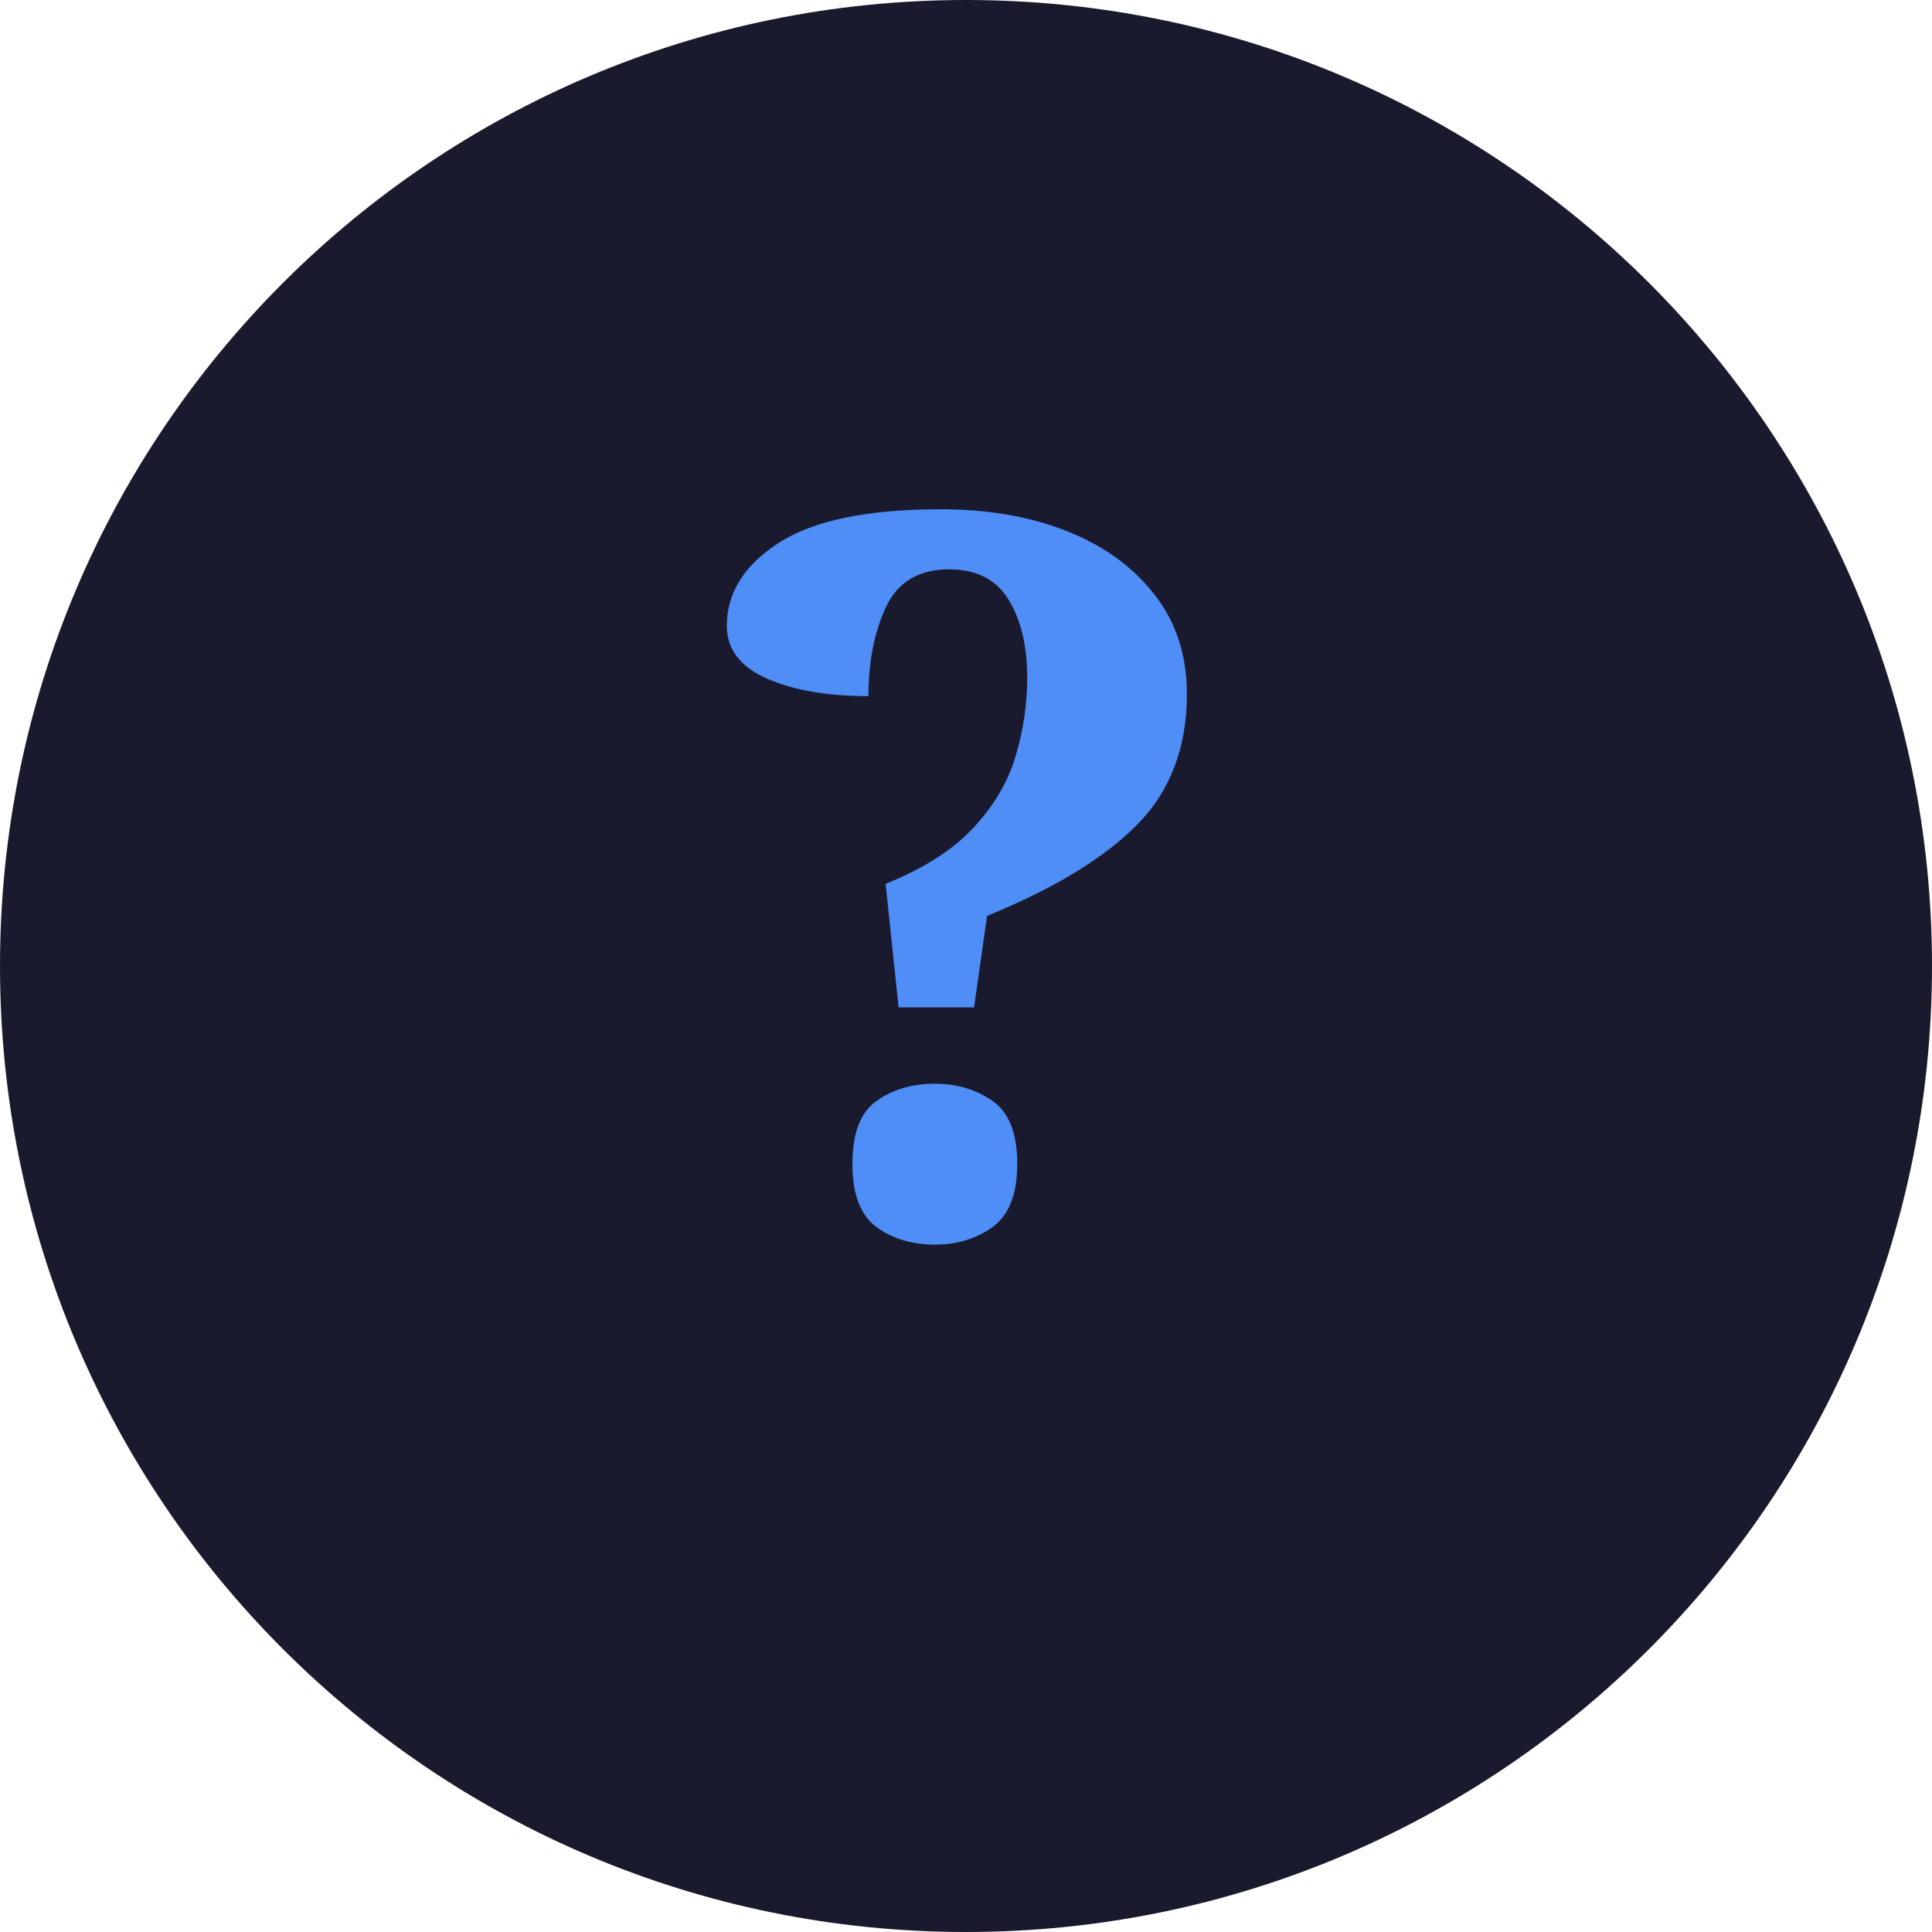
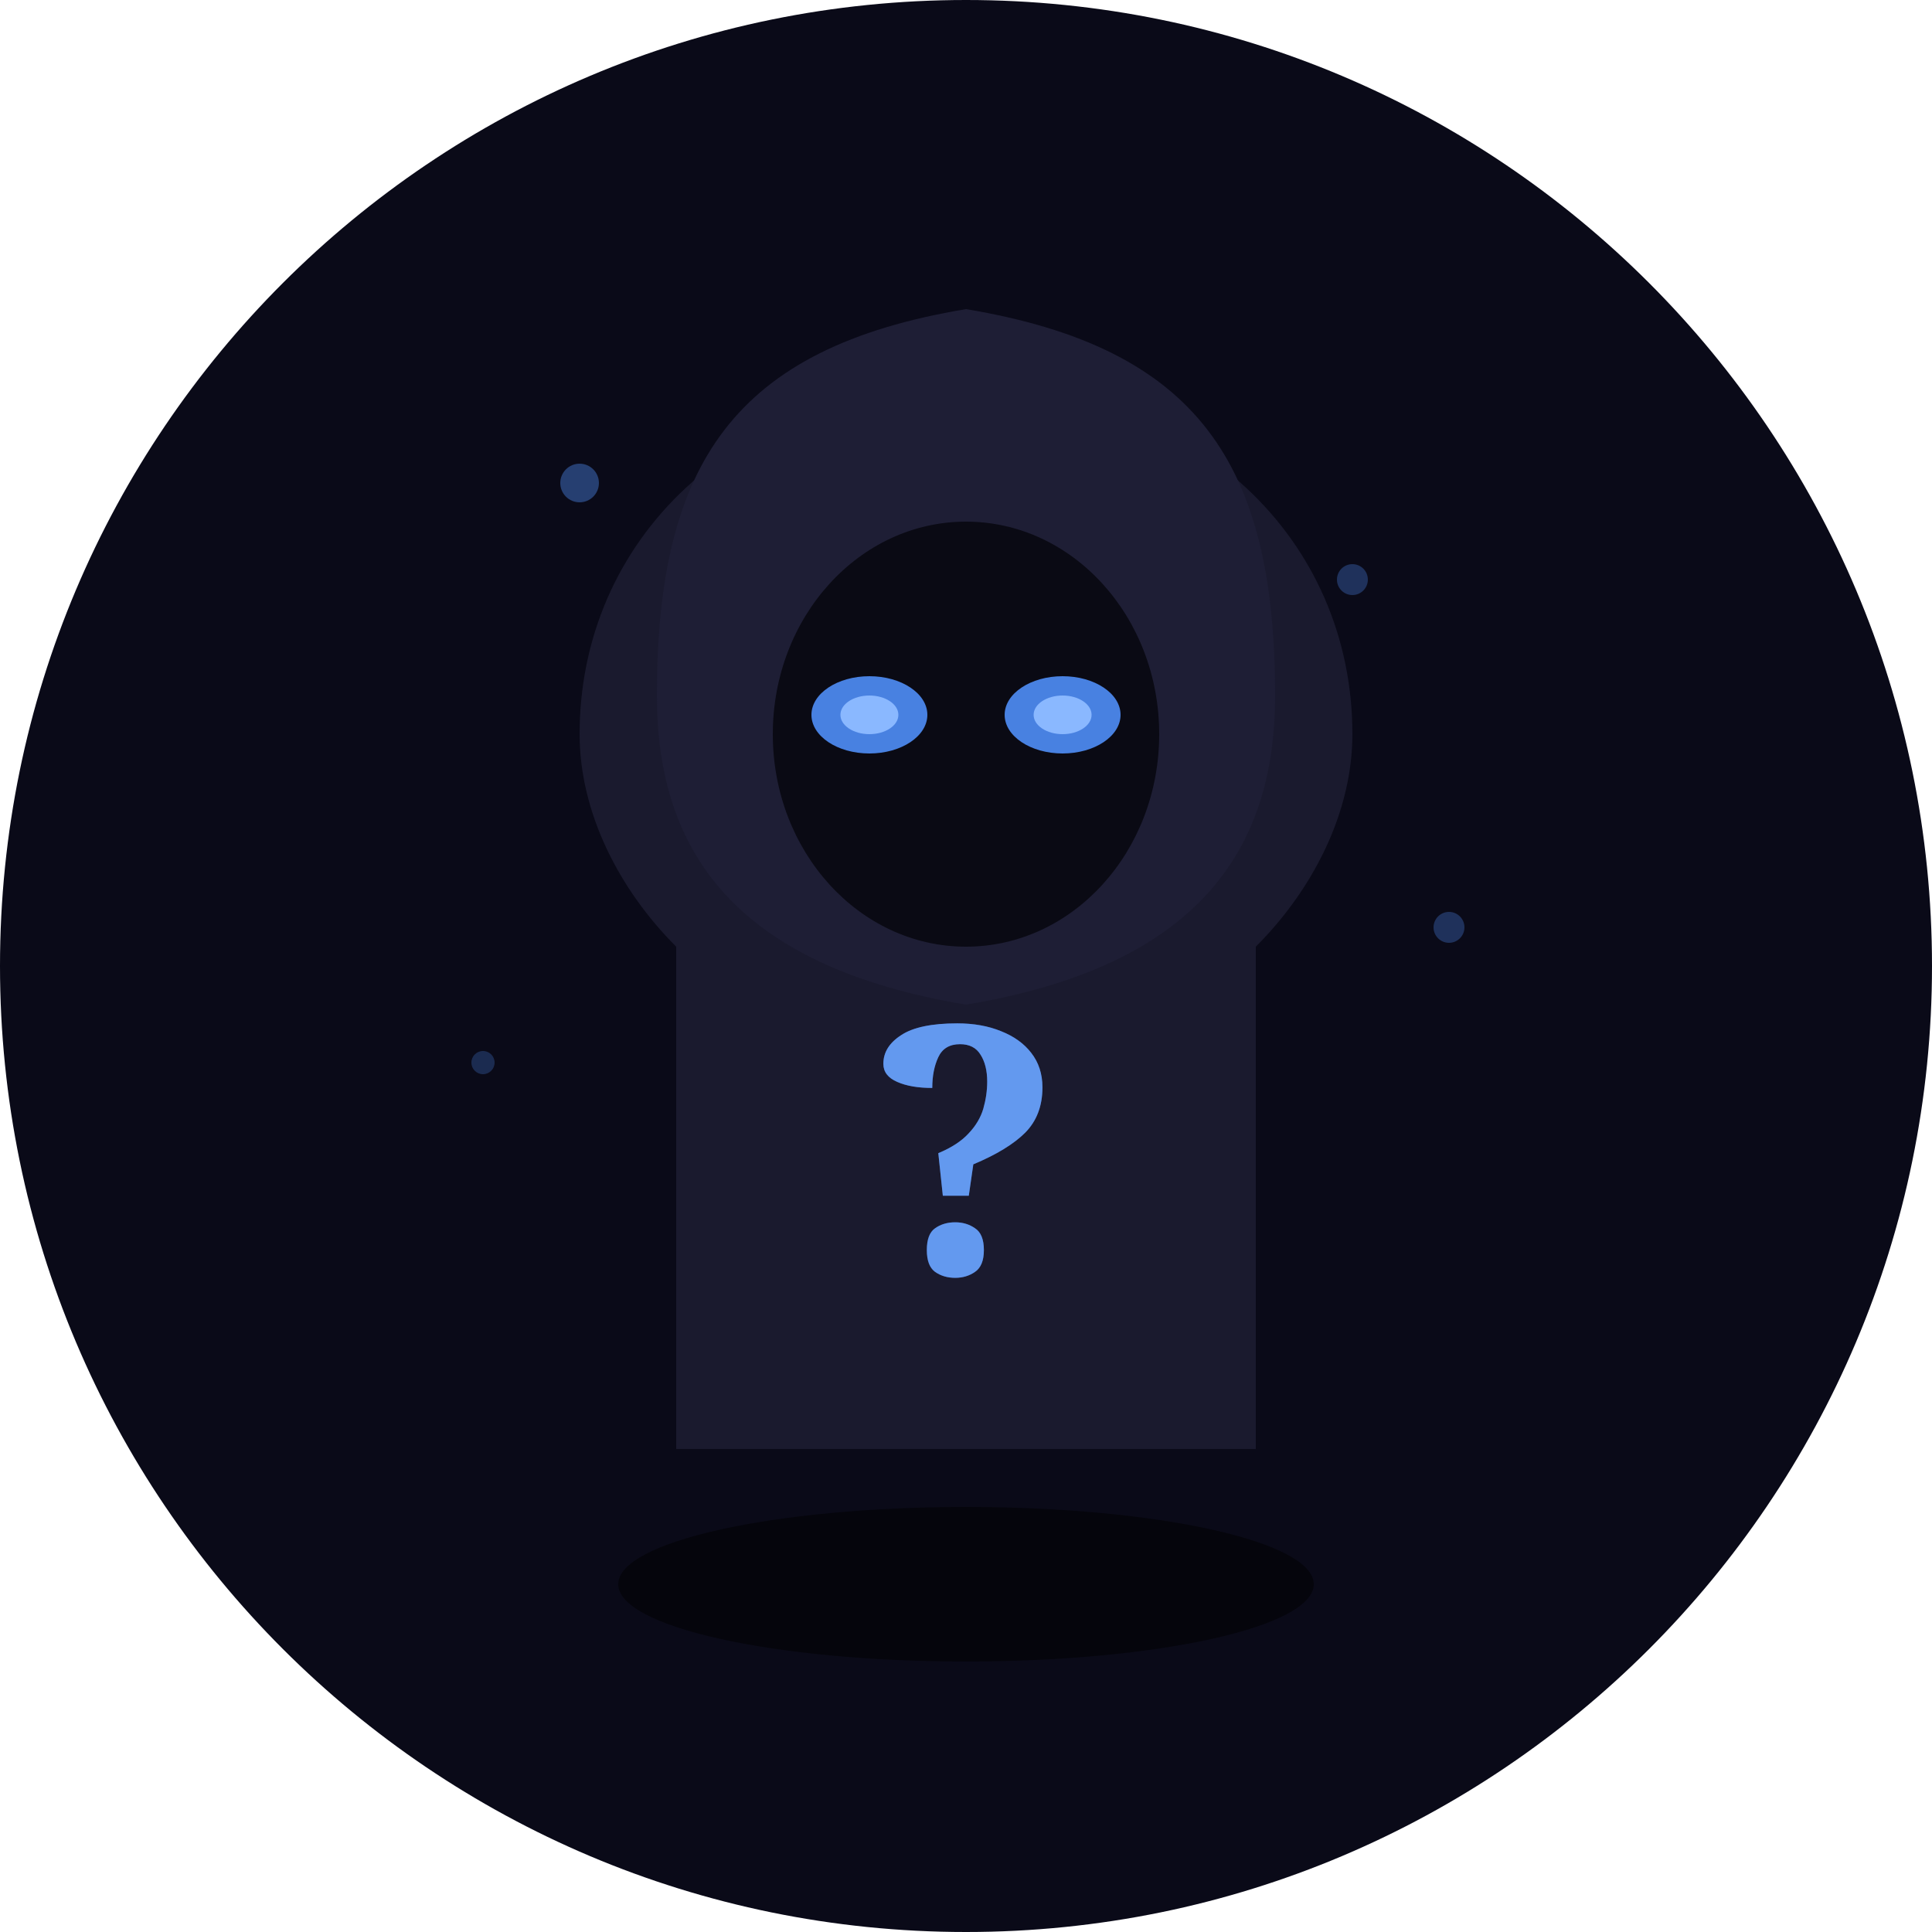
<svg xmlns="http://www.w3.org/2000/svg" viewBox="0 0 100 100">
-   <rect width="100" height="100" rx="50" fill="#1a1a2e" />
-   <text x="50" y="64" font-family="Georgia,serif" font-size="52" fill="#4f8ef7" text-anchor="middle" font-weight="bold">?</text>
+   <rect width="100" height="100" rx="50" fill="#0a0a18" />
+   <ellipse cx="50" cy="82" rx="18" ry="4" fill="#000" opacity="0.5" />
+   <path d="M50 20 C38 20 30 28 30 38 C30 42 32 46 35 49 L35 75 L65 75 L65 49 C68 46 70 42 70 38 C70 28 62 20 50 20Z" fill="#1a1a2e" />
+   <path d="M34 36 C34 24 38 18 50 16 C62 18 66 24 66 36 C66 44 62 50 50 52 C38 50 34 44 34 36Z" fill="#1e1e35" />
+   <ellipse cx="50" cy="38" rx="10" ry="11" fill="#0a0a14" />
+   <ellipse cx="45" cy="37" rx="3" ry="2" fill="#4f8ef7" opacity="0.9" />
+   <ellipse cx="55" cy="37" rx="3" ry="2" fill="#4f8ef7" opacity="0.9" />
+   <ellipse cx="45" cy="37" rx="1.5" ry="1" fill="#8ab8ff" />
+   <ellipse cx="55" cy="37" rx="1.5" ry="1" fill="#8ab8ff" />
+   <text x="50" y="66" font-family="Georgia,serif" font-size="18" fill="#4f8ef7" text-anchor="middle" font-weight="bold" opacity="0.9">?</text>
+   <text x="50" y="66" font-family="Georgia,serif" font-size="18" fill="#8ab8ff" text-anchor="middle" font-weight="bold" opacity="0.4">?</text>
+   <circle cx="30" cy="25" r="1" fill="#4f8ef7" opacity="0.4" />
+   <circle cx="70" cy="30" r="0.8" fill="#4f8ef7" opacity="0.3" />
+   <circle cx="25" cy="55" r="0.6" fill="#4f8ef7" opacity="0.25" />
+   <circle cx="75" cy="48" r="0.8" fill="#4f8ef7" opacity="0.3" />
</svg>
